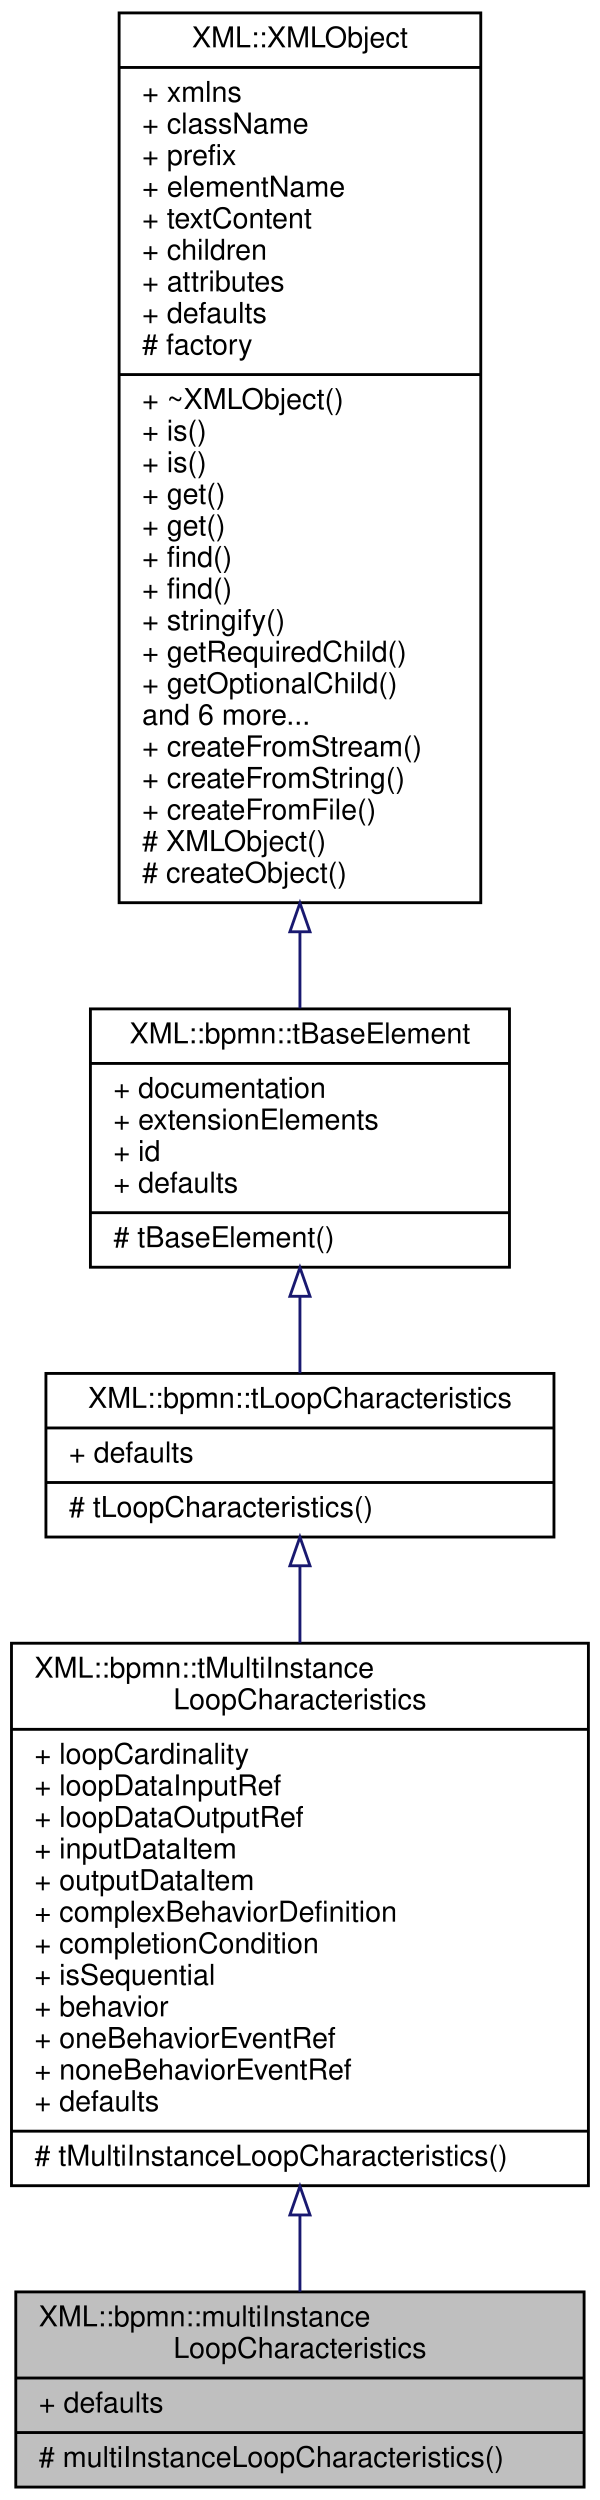
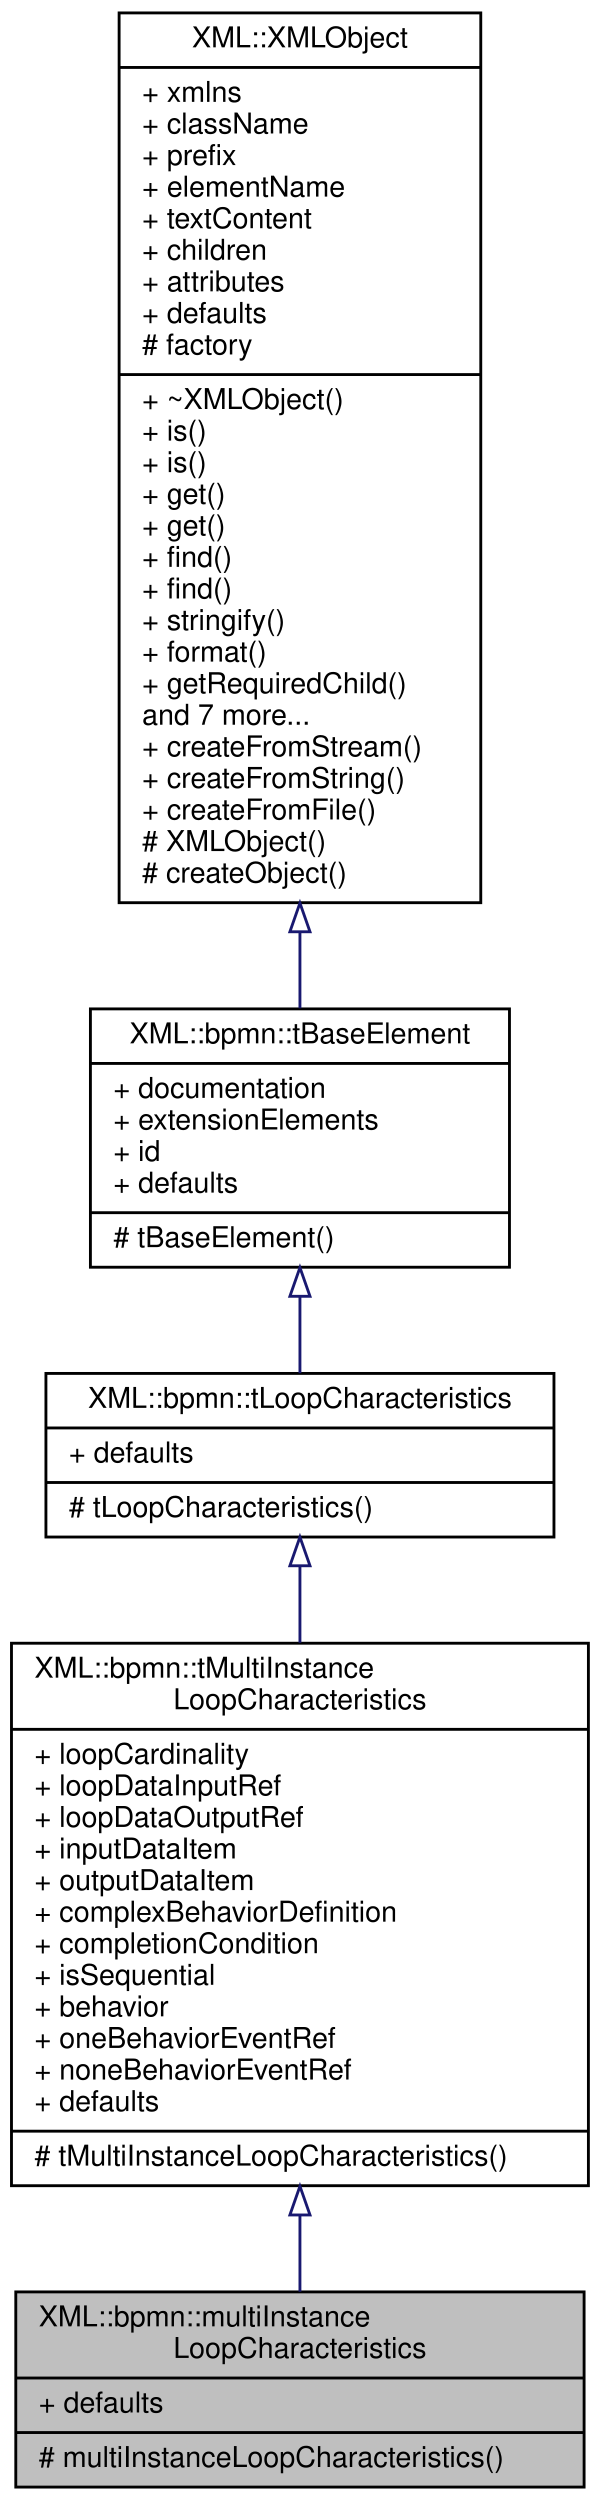
<svg xmlns="http://www.w3.org/2000/svg" xmlns:xlink="http://www.w3.org/1999/xlink" width="209pt" height="871pt" viewBox="0.00 0.00 209.00 871.00">
  <g id="graph0" class="graph" transform="scale(1 1) rotate(0) translate(4 867)">
    <g id="node1" class="node">
      <g id="a_node1">
        <a xlink:title=" ">
          <polygon fill="#bfbfbf" stroke="black" points="1.5,-0.5 1.5,-68.5 199.5,-68.5 199.5,-0.5 1.5,-0.5" />
          <text text-anchor="start" x="9.5" y="-56.5" font-family="Helvetica,sans-Serif" font-size="10.00">XML::bpmn::multiInstance</text>
          <text text-anchor="middle" x="100.5" y="-45.5" font-family="Helvetica,sans-Serif" font-size="10.00">LoopCharacteristics</text>
          <polyline fill="none" stroke="black" points="1.5,-38.5 199.5,-38.5 " />
          <text text-anchor="start" x="9.5" y="-26.5" font-family="Helvetica,sans-Serif" font-size="10.00">+ defaults</text>
          <polyline fill="none" stroke="black" points="1.5,-19.5 199.5,-19.5 " />
          <text text-anchor="start" x="9.5" y="-7.5" font-family="Helvetica,sans-Serif" font-size="10.00"># multiInstanceLoopCharacteristics()</text>
        </a>
      </g>
    </g>
    <g id="node2" class="node">
      <g id="a_node2">
        <a xlink:href="classXML_1_1bpmn_1_1tMultiInstanceLoopCharacteristics.html" target="_top" xlink:title=" ">
          <polygon fill="none" stroke="black" points="0,-105.5 0,-294.5 201,-294.5 201,-105.5 0,-105.5" />
          <text text-anchor="start" x="8" y="-282.5" font-family="Helvetica,sans-Serif" font-size="10.00">XML::bpmn::tMultiInstance</text>
          <text text-anchor="middle" x="100.5" y="-271.5" font-family="Helvetica,sans-Serif" font-size="10.00">LoopCharacteristics</text>
          <polyline fill="none" stroke="black" points="0,-264.5 201,-264.5 " />
          <text text-anchor="start" x="8" y="-252.5" font-family="Helvetica,sans-Serif" font-size="10.00">+ loopCardinality</text>
          <text text-anchor="start" x="8" y="-241.5" font-family="Helvetica,sans-Serif" font-size="10.00">+ loopDataInputRef</text>
          <text text-anchor="start" x="8" y="-230.5" font-family="Helvetica,sans-Serif" font-size="10.00">+ loopDataOutputRef</text>
          <text text-anchor="start" x="8" y="-219.5" font-family="Helvetica,sans-Serif" font-size="10.00">+ inputDataItem</text>
          <text text-anchor="start" x="8" y="-208.5" font-family="Helvetica,sans-Serif" font-size="10.00">+ outputDataItem</text>
          <text text-anchor="start" x="8" y="-197.5" font-family="Helvetica,sans-Serif" font-size="10.00">+ complexBehaviorDefinition</text>
          <text text-anchor="start" x="8" y="-186.5" font-family="Helvetica,sans-Serif" font-size="10.00">+ completionCondition</text>
          <text text-anchor="start" x="8" y="-175.5" font-family="Helvetica,sans-Serif" font-size="10.00">+ isSequential</text>
          <text text-anchor="start" x="8" y="-164.5" font-family="Helvetica,sans-Serif" font-size="10.00">+ behavior</text>
          <text text-anchor="start" x="8" y="-153.5" font-family="Helvetica,sans-Serif" font-size="10.00">+ oneBehaviorEventRef</text>
          <text text-anchor="start" x="8" y="-142.5" font-family="Helvetica,sans-Serif" font-size="10.00">+ noneBehaviorEventRef</text>
          <text text-anchor="start" x="8" y="-131.5" font-family="Helvetica,sans-Serif" font-size="10.00">+ defaults</text>
          <polyline fill="none" stroke="black" points="0,-124.5 201,-124.5 " />
          <text text-anchor="start" x="8" y="-112.5" font-family="Helvetica,sans-Serif" font-size="10.00"># tMultiInstanceLoopCharacteristics()</text>
        </a>
      </g>
    </g>
    <g id="edge1" class="edge">
      <path fill="none" stroke="midnightblue" d="M100.5,-95.27C100.5,-85.75 100.5,-76.67 100.5,-68.58" />
      <polygon fill="none" stroke="midnightblue" points="97,-95.31 100.5,-105.31 104,-95.31 97,-95.31" />
    </g>
    <g id="node3" class="node">
      <g id="a_node3">
        <a xlink:href="classXML_1_1bpmn_1_1tLoopCharacteristics.html" target="_top" xlink:title=" ">
          <polygon fill="none" stroke="black" points="12,-331.5 12,-388.5 189,-388.5 189,-331.5 12,-331.5" />
          <text text-anchor="middle" x="100.5" y="-376.5" font-family="Helvetica,sans-Serif" font-size="10.00">XML::bpmn::tLoopCharacteristics</text>
          <polyline fill="none" stroke="black" points="12,-369.5 189,-369.5 " />
          <text text-anchor="start" x="20" y="-357.5" font-family="Helvetica,sans-Serif" font-size="10.00">+ defaults</text>
          <polyline fill="none" stroke="black" points="12,-350.5 189,-350.5 " />
          <text text-anchor="start" x="20" y="-338.5" font-family="Helvetica,sans-Serif" font-size="10.00"># tLoopCharacteristics()</text>
        </a>
      </g>
    </g>
    <g id="edge2" class="edge">
      <path fill="none" stroke="midnightblue" d="M100.5,-321.22C100.5,-313.01 100.5,-303.99 100.5,-294.68" />
      <polygon fill="none" stroke="midnightblue" points="97,-321.48 100.5,-331.48 104,-321.48 97,-321.48" />
    </g>
    <g id="node4" class="node">
      <g id="a_node4">
        <a xlink:href="classXML_1_1bpmn_1_1tBaseElement.html" target="_top" xlink:title=" ">
          <polygon fill="none" stroke="black" points="27.5,-425.5 27.5,-515.5 173.5,-515.5 173.5,-425.5 27.5,-425.5" />
          <text text-anchor="middle" x="100.5" y="-503.5" font-family="Helvetica,sans-Serif" font-size="10.00">XML::bpmn::tBaseElement</text>
          <polyline fill="none" stroke="black" points="27.5,-496.5 173.5,-496.5 " />
          <text text-anchor="start" x="35.5" y="-484.5" font-family="Helvetica,sans-Serif" font-size="10.00">+ documentation</text>
          <text text-anchor="start" x="35.5" y="-473.5" font-family="Helvetica,sans-Serif" font-size="10.00">+ extensionElements</text>
          <text text-anchor="start" x="35.5" y="-462.5" font-family="Helvetica,sans-Serif" font-size="10.00">+ id</text>
          <text text-anchor="start" x="35.5" y="-451.5" font-family="Helvetica,sans-Serif" font-size="10.00">+ defaults</text>
          <polyline fill="none" stroke="black" points="27.5,-444.5 173.5,-444.5 " />
          <text text-anchor="start" x="35.5" y="-432.5" font-family="Helvetica,sans-Serif" font-size="10.00"># tBaseElement()</text>
        </a>
      </g>
    </g>
    <g id="edge3" class="edge">
      <path fill="none" stroke="midnightblue" d="M100.5,-415.35C100.5,-406.07 100.5,-396.79 100.5,-388.59" />
      <polygon fill="none" stroke="midnightblue" points="97,-415.37 100.5,-425.37 104,-415.37 97,-415.37" />
    </g>
    <g id="node5" class="node">
      <g id="a_node5">
        <a xlink:href="classXML_1_1XMLObject.html" target="_top" xlink:title="A class representing a node in an XML-tree.">
          <polygon fill="none" stroke="black" points="37.5,-552.5 37.5,-862.5 163.5,-862.5 163.5,-552.5 37.5,-552.5" />
          <text text-anchor="middle" x="100.5" y="-850.5" font-family="Helvetica,sans-Serif" font-size="10.00">XML::XMLObject</text>
          <polyline fill="none" stroke="black" points="37.5,-843.5 163.5,-843.5 " />
          <text text-anchor="start" x="45.5" y="-831.5" font-family="Helvetica,sans-Serif" font-size="10.00">+ xmlns</text>
          <text text-anchor="start" x="45.5" y="-820.5" font-family="Helvetica,sans-Serif" font-size="10.00">+ className</text>
          <text text-anchor="start" x="45.5" y="-809.5" font-family="Helvetica,sans-Serif" font-size="10.00">+ prefix</text>
          <text text-anchor="start" x="45.5" y="-798.5" font-family="Helvetica,sans-Serif" font-size="10.00">+ elementName</text>
          <text text-anchor="start" x="45.5" y="-787.5" font-family="Helvetica,sans-Serif" font-size="10.00">+ textContent</text>
          <text text-anchor="start" x="45.5" y="-776.5" font-family="Helvetica,sans-Serif" font-size="10.00">+ children</text>
          <text text-anchor="start" x="45.5" y="-765.5" font-family="Helvetica,sans-Serif" font-size="10.00">+ attributes</text>
          <text text-anchor="start" x="45.5" y="-754.5" font-family="Helvetica,sans-Serif" font-size="10.00">+ defaults</text>
          <text text-anchor="start" x="45.5" y="-743.5" font-family="Helvetica,sans-Serif" font-size="10.00"># factory</text>
          <polyline fill="none" stroke="black" points="37.5,-736.5 163.5,-736.5 " />
          <text text-anchor="start" x="45.5" y="-724.5" font-family="Helvetica,sans-Serif" font-size="10.00">+ ~XMLObject()</text>
          <text text-anchor="start" x="45.5" y="-713.5" font-family="Helvetica,sans-Serif" font-size="10.00">+ is()</text>
          <text text-anchor="start" x="45.5" y="-702.5" font-family="Helvetica,sans-Serif" font-size="10.00">+ is()</text>
          <text text-anchor="start" x="45.5" y="-691.5" font-family="Helvetica,sans-Serif" font-size="10.00">+ get()</text>
          <text text-anchor="start" x="45.5" y="-680.5" font-family="Helvetica,sans-Serif" font-size="10.00">+ get()</text>
          <text text-anchor="start" x="45.5" y="-669.5" font-family="Helvetica,sans-Serif" font-size="10.00">+ find()</text>
          <text text-anchor="start" x="45.5" y="-658.5" font-family="Helvetica,sans-Serif" font-size="10.00">+ find()</text>
          <text text-anchor="start" x="45.5" y="-647.5" font-family="Helvetica,sans-Serif" font-size="10.00">+ stringify()</text>
-           <text text-anchor="start" x="45.5" y="-636.5" font-family="Helvetica,sans-Serif" font-size="10.00">+ getRequiredChild()</text>
-           <text text-anchor="start" x="45.5" y="-625.5" font-family="Helvetica,sans-Serif" font-size="10.00">+ getOptionalChild()</text>
-           <text text-anchor="start" x="45.5" y="-614.5" font-family="Helvetica,sans-Serif" font-size="10.00">and 6 more...</text>
+           <text text-anchor="start" x="45.5" y="-636.5" font-family="Helvetica,sans-Serif" font-size="10.00">+ format()</text>
+           <text text-anchor="start" x="45.5" y="-625.5" font-family="Helvetica,sans-Serif" font-size="10.00">+ getRequiredChild()</text>
+           <text text-anchor="start" x="45.5" y="-614.5" font-family="Helvetica,sans-Serif" font-size="10.00">and 7 more...</text>
          <text text-anchor="start" x="45.5" y="-603.5" font-family="Helvetica,sans-Serif" font-size="10.00">+ createFromStream()</text>
          <text text-anchor="start" x="45.5" y="-592.5" font-family="Helvetica,sans-Serif" font-size="10.00">+ createFromString()</text>
          <text text-anchor="start" x="45.5" y="-581.5" font-family="Helvetica,sans-Serif" font-size="10.00">+ createFromFile()</text>
          <text text-anchor="start" x="45.5" y="-570.5" font-family="Helvetica,sans-Serif" font-size="10.00"># XMLObject()</text>
          <text text-anchor="start" x="45.5" y="-559.5" font-family="Helvetica,sans-Serif" font-size="10.00"># createObject()</text>
        </a>
      </g>
    </g>
    <g id="edge4" class="edge">
      <path fill="none" stroke="midnightblue" d="M100.5,-542.35C100.5,-532.89 100.5,-523.91 100.5,-515.72" />
      <polygon fill="none" stroke="midnightblue" points="97,-542.37 100.5,-552.37 104,-542.37 97,-542.37" />
    </g>
  </g>
</svg>
